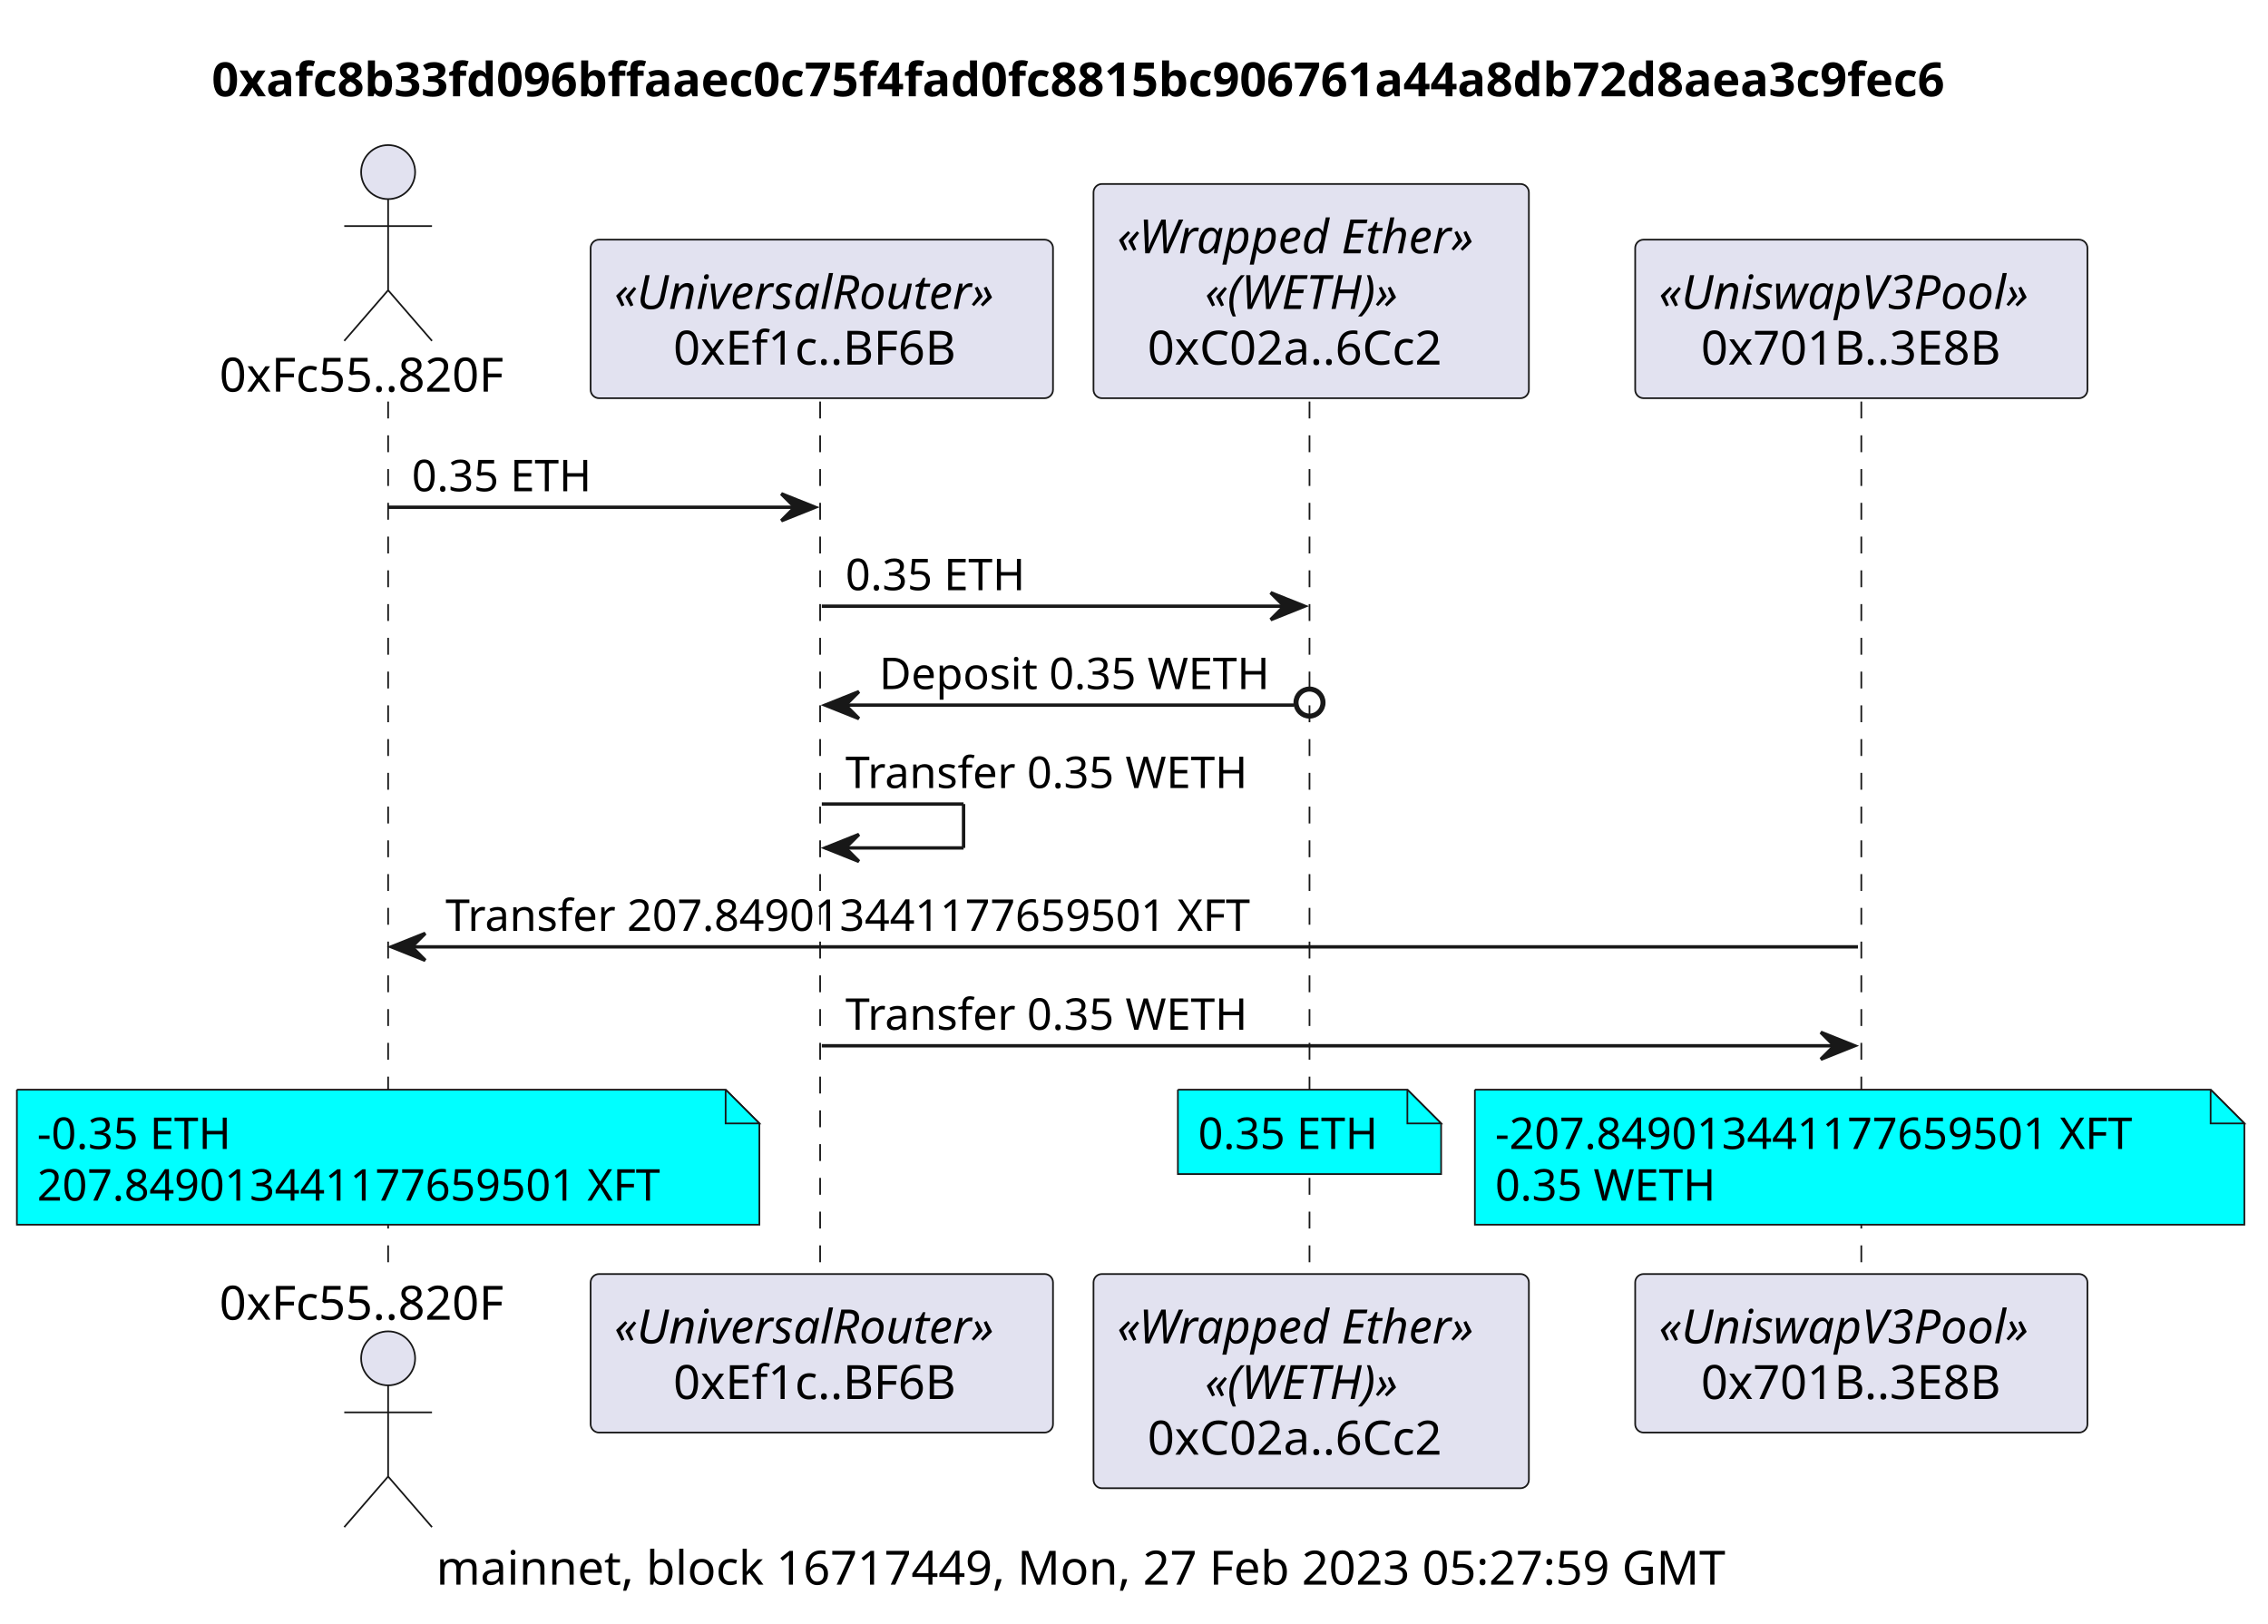
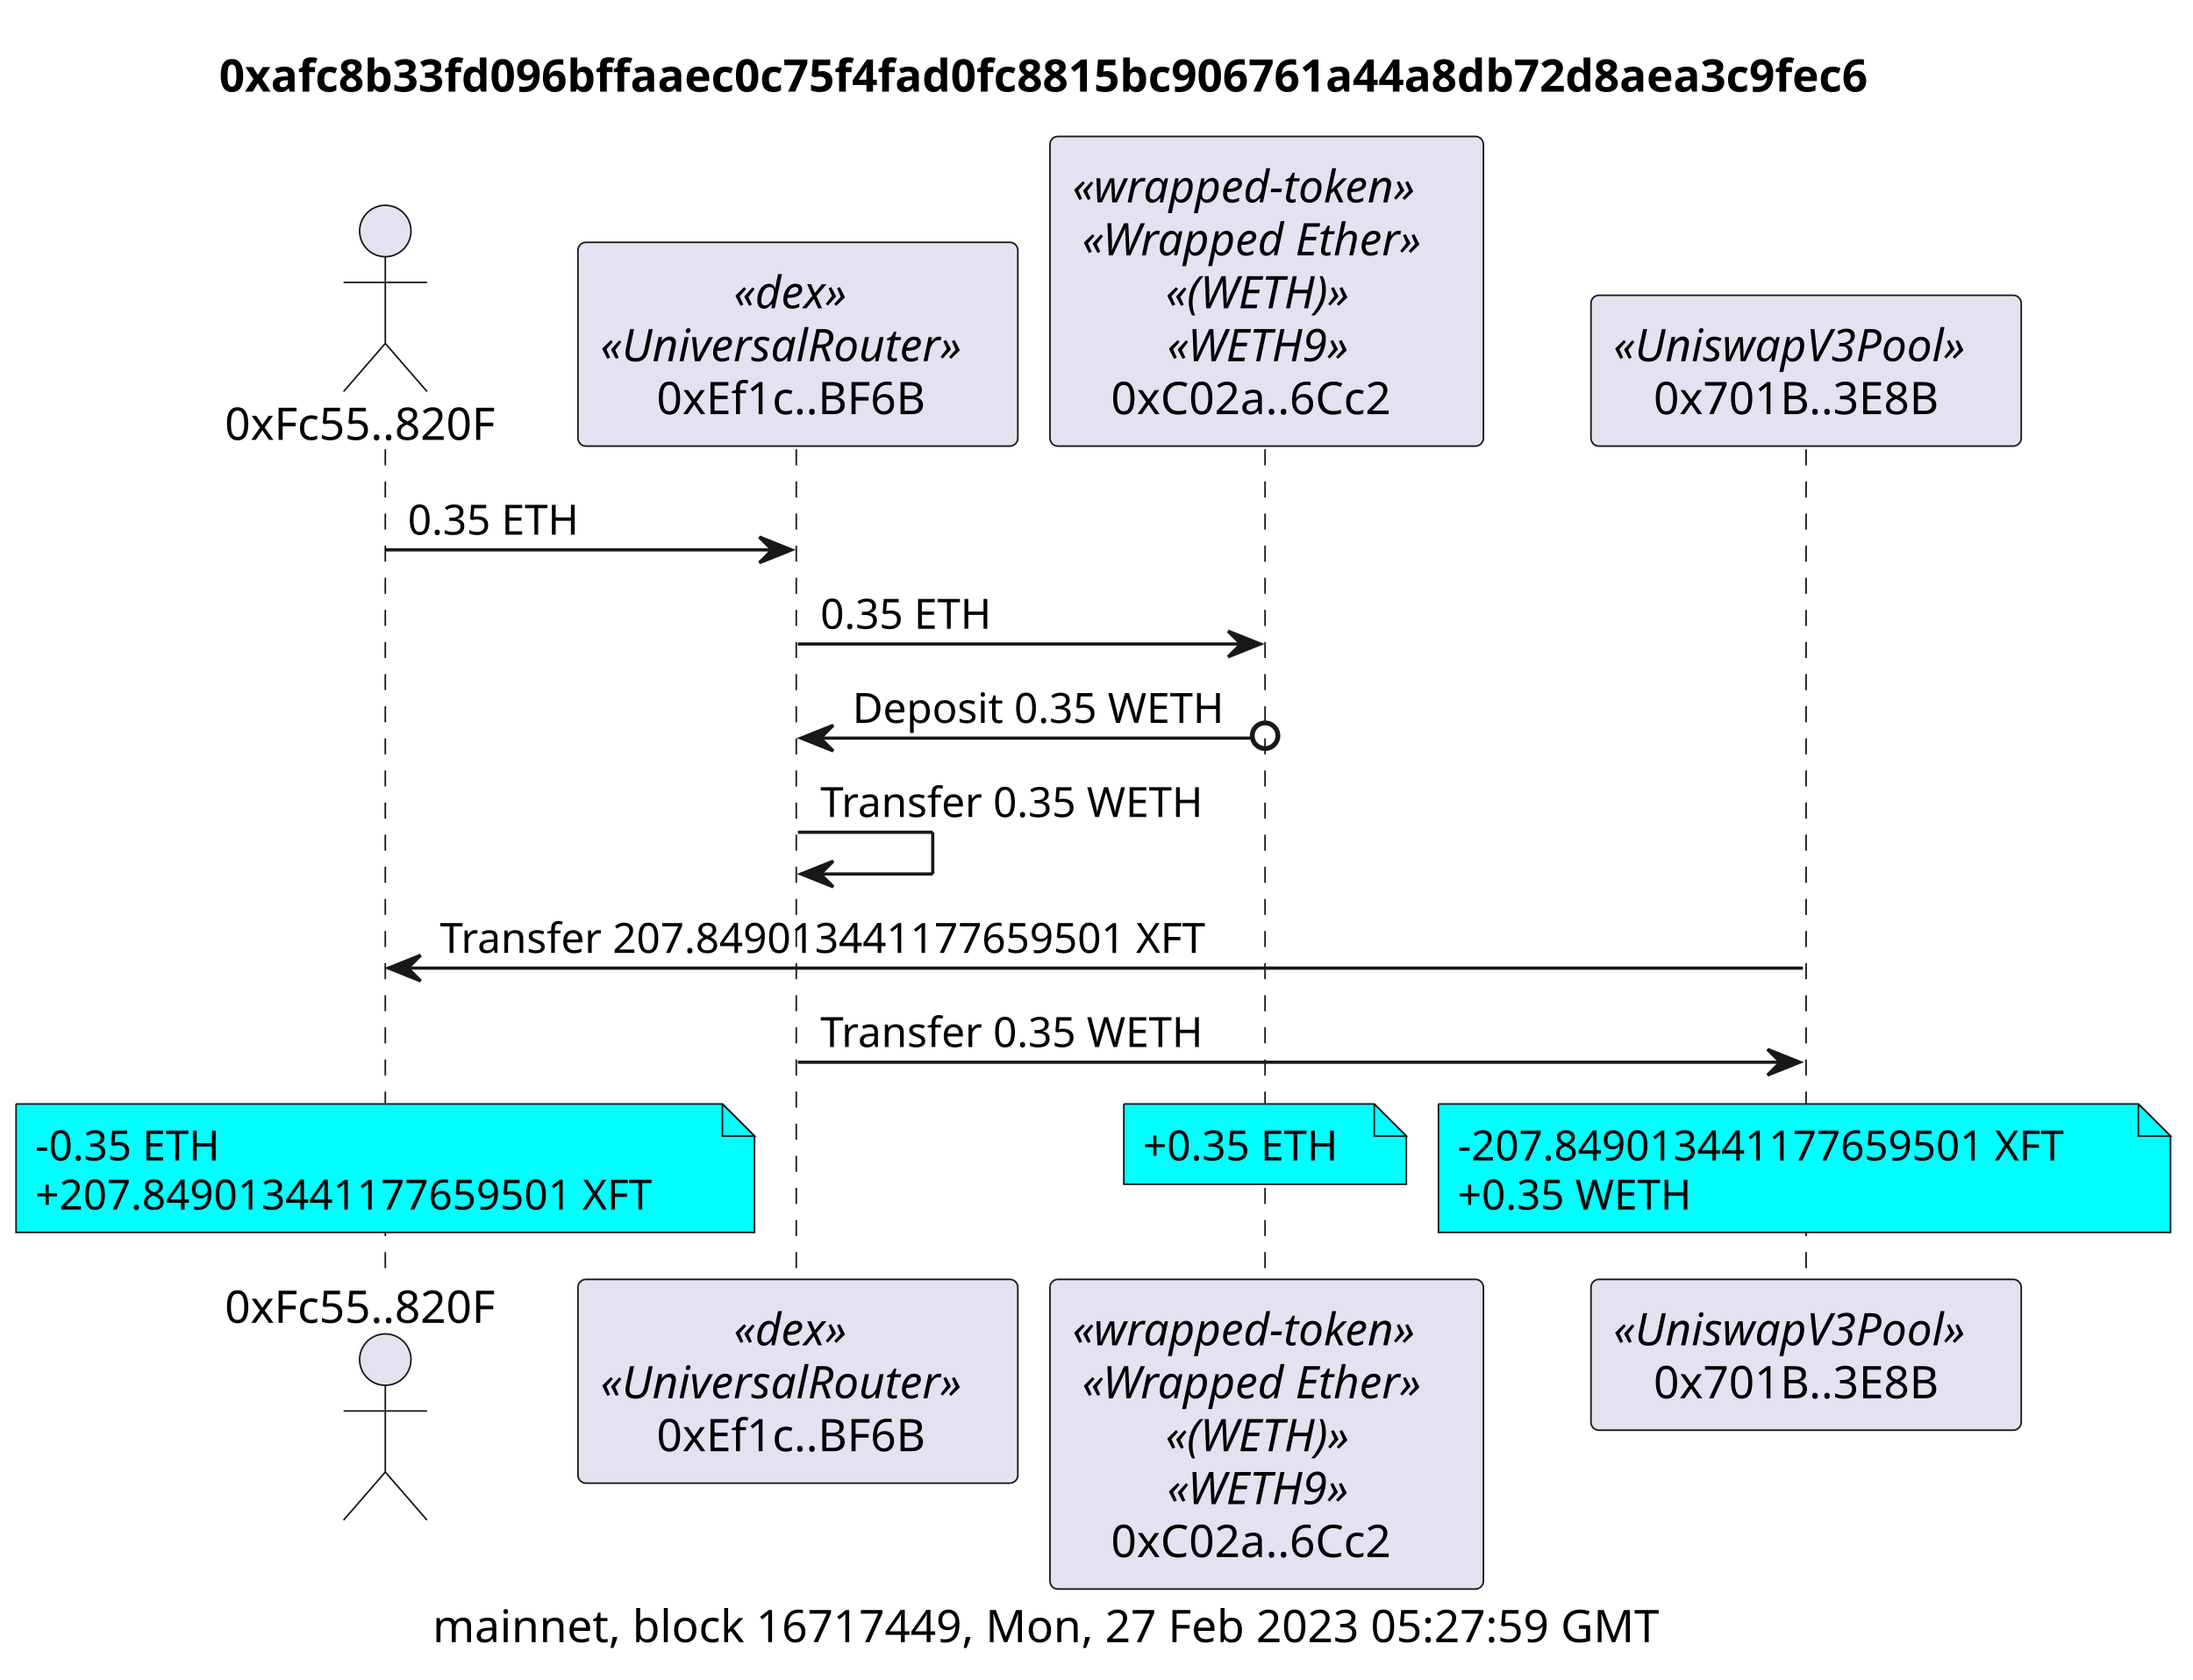
- <svg xmlns="http://www.w3.org/2000/svg" contentStyleType="text/css" height="481px" preserveAspectRatio="none" style="width:672px;height:481px;background:#FFFFFF;" version="1.1" viewBox="0 0 672 481" width="672px" zoomAndPan="magnify">
+ <svg xmlns="http://www.w3.org/2000/svg" contentStyleType="text/css" height="523px" preserveAspectRatio="none" style="width:683px;height:523px;background:#FFFFFF;" version="1.1" viewBox="0 0 683 523" width="683px" zoomAndPan="magnify">
  <defs />
  <g>
-     <text fill="#000000" font-family="sans-serif" font-size="14" font-weight="bold" lengthAdjust="spacing" textLength="544" x="62.75" y="28.535">0xafc8b33fd096bffaaec0c75f4fad0fc8815bc906761a44a8db72d8aea3c9fec6</text>
-     <text fill="#000000" font-family="sans-serif" font-size="14" lengthAdjust="spacing" textLength="411" x="129.25" y="469.484">mainnet, block 16717449, Mon, 27 Feb 2023 05:27:59 GMT</text>
-     <line style="stroke:#181818;stroke-width:0.5;stroke-dasharray:5.0,5.0;" x1="115" x2="115" y1="118.977" y2="378.461" />
-     <line style="stroke:#181818;stroke-width:0.5;stroke-dasharray:5.0,5.0;" x1="243" x2="243" y1="118.977" y2="378.461" />
-     <line style="stroke:#181818;stroke-width:0.5;stroke-dasharray:5.0,5.0;" x1="388" x2="388" y1="118.977" y2="378.461" />
-     <line style="stroke:#181818;stroke-width:0.5;stroke-dasharray:5.0,5.0;" x1="551.5" x2="551.5" y1="118.977" y2="378.461" />
-     <text fill="#000000" font-family="sans-serif" font-size="14" lengthAdjust="spacing" textLength="94" x="65" y="116.023">0xFc55..820F</text>
-     <ellipse cx="115" cy="50.988" fill="#E2E2F0" rx="8" ry="8" style="stroke:#181818;stroke-width:0.5;" />
-     <path d="M115,58.988 L115,85.988 M102,66.988 L128,66.988 M115,85.988 L102,100.988 M115,85.988 L128,100.988 " fill="none" style="stroke:#181818;stroke-width:0.5;" />
-     <text fill="#000000" font-family="sans-serif" font-size="14" lengthAdjust="spacing" textLength="94" x="65" y="390.996">0xFc55..820F</text>
-     <ellipse cx="115" cy="402.449" fill="#E2E2F0" rx="8" ry="8" style="stroke:#181818;stroke-width:0.5;" />
-     <path d="M115,410.449 L115,437.449 M102,418.449 L128,418.449 M115,437.449 L102,452.449 M115,437.449 L128,452.449 " fill="none" style="stroke:#181818;stroke-width:0.5;" />
-     <rect fill="#E2E2F0" height="46.977" rx="2.5" ry="2.5" style="stroke:#181818;stroke-width:0.5;" width="137" x="175" y="71" />
-     <text fill="#000000" font-family="sans-serif" font-size="14" font-style="italic" lengthAdjust="spacing" textLength="123" x="182" y="91.535">«UniversalRouter»</text>
-     <text fill="#000000" font-family="sans-serif" font-size="14" lengthAdjust="spacing" textLength="88" x="199.5" y="108.023">0xEf1c..BF6B</text>
-     <rect fill="#E2E2F0" height="46.977" rx="2.5" ry="2.5" style="stroke:#181818;stroke-width:0.5;" width="137" x="175" y="377.461" />
-     <text fill="#000000" font-family="sans-serif" font-size="14" font-style="italic" lengthAdjust="spacing" textLength="123" x="182" y="397.996">«UniversalRouter»</text>
-     <text fill="#000000" font-family="sans-serif" font-size="14" lengthAdjust="spacing" textLength="88" x="199.5" y="414.484">0xEf1c..BF6B</text>
-     <rect fill="#E2E2F0" height="63.465" rx="2.5" ry="2.5" style="stroke:#181818;stroke-width:0.5;" width="129" x="324" y="54.512" />
-     <text fill="#000000" font-family="sans-serif" font-size="14" font-style="italic" lengthAdjust="spacing" textLength="115" x="331" y="75.047">«Wrapped Ether»</text>
-     <text fill="#000000" font-family="sans-serif" font-size="14" font-style="italic" lengthAdjust="spacing" textLength="63" x="357" y="91.535">«(WETH)»</text>
-     <text fill="#000000" font-family="sans-serif" font-size="14" lengthAdjust="spacing" textLength="97" x="340" y="108.023">0xC02a..6Cc2</text>
-     <rect fill="#E2E2F0" height="63.465" rx="2.5" ry="2.5" style="stroke:#181818;stroke-width:0.5;" width="129" x="324" y="377.461" />
-     <text fill="#000000" font-family="sans-serif" font-size="14" font-style="italic" lengthAdjust="spacing" textLength="115" x="331" y="397.996">«Wrapped Ether»</text>
-     <text fill="#000000" font-family="sans-serif" font-size="14" font-style="italic" lengthAdjust="spacing" textLength="63" x="357" y="414.484">«(WETH)»</text>
-     <text fill="#000000" font-family="sans-serif" font-size="14" lengthAdjust="spacing" textLength="97" x="340" y="430.973">0xC02a..6Cc2</text>
-     <rect fill="#E2E2F0" height="46.977" rx="2.5" ry="2.5" style="stroke:#181818;stroke-width:0.5;" width="134" x="484.5" y="71" />
-     <text fill="#000000" font-family="sans-serif" font-size="14" font-style="italic" lengthAdjust="spacing" textLength="120" x="491.5" y="91.535">«UniswapV3Pool»</text>
-     <text fill="#000000" font-family="sans-serif" font-size="14" lengthAdjust="spacing" textLength="95" x="504" y="108.023">0x701B..3E8B</text>
-     <rect fill="#E2E2F0" height="46.977" rx="2.5" ry="2.5" style="stroke:#181818;stroke-width:0.5;" width="134" x="484.5" y="377.461" />
-     <text fill="#000000" font-family="sans-serif" font-size="14" font-style="italic" lengthAdjust="spacing" textLength="120" x="491.5" y="397.996">«UniswapV3Pool»</text>
-     <text fill="#000000" font-family="sans-serif" font-size="14" lengthAdjust="spacing" textLength="95" x="504" y="414.484">0x701B..3E8B</text>
-     <polygon fill="#181818" points="231.5,146.287,241.5,150.287,231.5,154.287,235.5,150.287" style="stroke:#181818;stroke-width:1.0;" />
-     <line style="stroke:#181818;stroke-width:1.0;" x1="115" x2="237.5" y1="150.287" y2="150.287" />
-     <text fill="#000000" font-family="sans-serif" font-size="13" lengthAdjust="spacing" textLength="57" x="122" y="145.545">0.35 ETH</text>
-     <polygon fill="#181818" points="376.5,175.598,386.5,179.598,376.5,183.598,380.5,179.598" style="stroke:#181818;stroke-width:1.0;" />
-     <line style="stroke:#181818;stroke-width:1.0;" x1="243.5" x2="382.5" y1="179.598" y2="179.598" />
-     <text fill="#000000" font-family="sans-serif" font-size="13" lengthAdjust="spacing" textLength="57" x="250.5" y="174.856">0.35 ETH</text>
-     <polygon fill="#181818" points="254.5,204.908,244.5,208.908,254.5,212.908,250.5,208.908" style="stroke:#181818;stroke-width:1.0;" />
-     <ellipse cx="388" cy="208.158" fill="none" rx="4" ry="4" style="stroke:#181818;stroke-width:1.5;" />
-     <line style="stroke:#181818;stroke-width:1.0;" x1="248.5" x2="383.5" y1="208.908" y2="208.908" />
-     <text fill="#000000" font-family="sans-serif" font-size="13" lengthAdjust="spacing" textLength="121" x="260.5" y="204.166">Deposit 0.35 WETH</text>
-     <line style="stroke:#181818;stroke-width:1.0;" x1="243.5" x2="285.5" y1="238.219" y2="238.219" />
-     <line style="stroke:#181818;stroke-width:1.0;" x1="285.5" x2="285.5" y1="238.219" y2="251.219" />
-     <line style="stroke:#181818;stroke-width:1.0;" x1="244.5" x2="285.5" y1="251.219" y2="251.219" />
-     <polygon fill="#181818" points="254.5,247.219,244.5,251.219,254.5,255.219,250.5,251.219" style="stroke:#181818;stroke-width:1.0;" />
-     <text fill="#000000" font-family="sans-serif" font-size="13" lengthAdjust="spacing" textLength="124" x="250.5" y="233.477">Transfer 0.35 WETH</text>
-     <polygon fill="#181818" points="126,276.529,116,280.529,126,284.529,122,280.529" style="stroke:#181818;stroke-width:1.0;" />
-     <line style="stroke:#181818;stroke-width:1.0;" x1="120" x2="550.5" y1="280.529" y2="280.529" />
-     <text fill="#000000" font-family="sans-serif" font-size="13" lengthAdjust="spacing" textLength="255" x="132" y="275.787">Transfer 207.849013441177659501 XFT</text>
-     <polygon fill="#181818" points="539.5,305.84,549.5,309.84,539.5,313.84,543.5,309.84" style="stroke:#181818;stroke-width:1.0;" />
-     <line style="stroke:#181818;stroke-width:1.0;" x1="243.5" x2="545.5" y1="309.84" y2="309.84" />
-     <text fill="#000000" font-family="sans-serif" font-size="13" lengthAdjust="spacing" textLength="124" x="250.5" y="305.098">Transfer 0.35 WETH</text>
-     <path d="M5,322.84 L5,362.84 L225,362.84 L225,332.84 L215,322.84 L5,322.84 " fill="#00FFFF" style="stroke:#181818;stroke-width:0.5;" />
-     <path d="M215,322.84 L215,332.84 L225,332.84 L215,322.84 " fill="#00FFFF" style="stroke:#181818;stroke-width:0.5;" />
-     <text fill="#000000" font-family="sans-serif" font-size="13" lengthAdjust="spacing" textLength="65" x="11" y="340.408">-0.35 ETH</text>
-     <text fill="#000000" font-family="sans-serif" font-size="13" lengthAdjust="spacing" textLength="199" x="11" y="355.719">207.849013441177659501 XFT</text>
-     <path d="M349,322.84 L349,347.84 L427,347.84 L427,332.84 L417,322.84 L349,322.84 " fill="#00FFFF" style="stroke:#181818;stroke-width:0.5;" />
-     <path d="M417,322.84 L417,332.84 L427,332.84 L417,322.84 " fill="#00FFFF" style="stroke:#181818;stroke-width:0.5;" />
-     <text fill="#000000" font-family="sans-serif" font-size="13" lengthAdjust="spacing" textLength="57" x="355" y="340.408">0.35 ETH</text>
-     <path d="M437,322.84 L437,362.84 L665,362.84 L665,332.84 L655,322.84 L437,322.84 " fill="#00FFFF" style="stroke:#181818;stroke-width:0.5;" />
-     <path d="M655,322.84 L655,332.84 L665,332.84 L655,322.84 " fill="#00FFFF" style="stroke:#181818;stroke-width:0.5;" />
-     <text fill="#000000" font-family="sans-serif" font-size="13" lengthAdjust="spacing" textLength="207" x="443" y="340.408">-207.849013441177659501 XFT</text>
-     <text fill="#000000" font-family="sans-serif" font-size="13" lengthAdjust="spacing" textLength="68" x="443" y="355.719">0.35 WETH</text>
+     <text fill="#000000" font-family="sans-serif" font-size="14" font-weight="bold" lengthAdjust="spacing" textLength="544" x="68.25" y="28.535">0xafc8b33fd096bffaaec0c75f4fad0fc8815bc906761a44a8db72d8aea3c9fec6</text>
+     <text fill="#000000" font-family="sans-serif" font-size="14" lengthAdjust="spacing" textLength="411" x="134.75" y="511.391">mainnet, block 16717449, Mon, 27 Feb 2023 05:27:59 GMT</text>
+     <line style="stroke:#181818;stroke-width:0.5;stroke-dasharray:5.0,5.0;" x1="120" x2="120" y1="139.93" y2="399.414" />
+     <line style="stroke:#181818;stroke-width:0.5;stroke-dasharray:5.0,5.0;" x1="248" x2="248" y1="139.93" y2="399.414" />
+     <line style="stroke:#181818;stroke-width:0.5;stroke-dasharray:5.0,5.0;" x1="394" x2="394" y1="139.93" y2="399.414" />
+     <line style="stroke:#181818;stroke-width:0.5;stroke-dasharray:5.0,5.0;" x1="562.5" x2="562.5" y1="139.93" y2="399.414" />
+     <text fill="#000000" font-family="sans-serif" font-size="14" lengthAdjust="spacing" textLength="94" x="70" y="136.977">0xFc55..820F</text>
+     <ellipse cx="120" cy="71.941" fill="#E2E2F0" rx="8" ry="8" style="stroke:#181818;stroke-width:0.5;" />
+     <path d="M120,79.941 L120,106.941 M107,87.941 L133,87.941 M120,106.941 L107,121.941 M120,106.941 L133,121.941 " fill="none" style="stroke:#181818;stroke-width:0.5;" />
+     <text fill="#000000" font-family="sans-serif" font-size="14" lengthAdjust="spacing" textLength="94" x="70" y="411.949">0xFc55..820F</text>
+     <ellipse cx="120" cy="423.402" fill="#E2E2F0" rx="8" ry="8" style="stroke:#181818;stroke-width:0.5;" />
+     <path d="M120,431.402 L120,458.402 M107,439.402 L133,439.402 M120,458.402 L107,473.402 M120,458.402 L133,473.402 " fill="none" style="stroke:#181818;stroke-width:0.5;" />
+     <rect fill="#E2E2F0" height="63.465" rx="2.5" ry="2.5" style="stroke:#181818;stroke-width:0.5;" width="137" x="180" y="75.465" />
+     <text fill="#000000" font-family="sans-serif" font-size="14" font-style="italic" lengthAdjust="spacing" textLength="40" x="228.5" y="96">«dex»</text>
+     <text fill="#000000" font-family="sans-serif" font-size="14" font-style="italic" lengthAdjust="spacing" textLength="123" x="187" y="112.488">«UniversalRouter»</text>
+     <text fill="#000000" font-family="sans-serif" font-size="14" lengthAdjust="spacing" textLength="88" x="204.5" y="128.977">0xEf1c..BF6B</text>
+     <rect fill="#E2E2F0" height="63.465" rx="2.5" ry="2.5" style="stroke:#181818;stroke-width:0.5;" width="137" x="180" y="398.414" />
+     <text fill="#000000" font-family="sans-serif" font-size="14" font-style="italic" lengthAdjust="spacing" textLength="40" x="228.5" y="418.949">«dex»</text>
+     <text fill="#000000" font-family="sans-serif" font-size="14" font-style="italic" lengthAdjust="spacing" textLength="123" x="187" y="435.438">«UniversalRouter»</text>
+     <text fill="#000000" font-family="sans-serif" font-size="14" lengthAdjust="spacing" textLength="88" x="204.5" y="451.926">0xEf1c..BF6B</text>
+     <rect fill="#E2E2F0" height="96.441" rx="2.5" ry="2.5" style="stroke:#181818;stroke-width:0.5;" width="135" x="327" y="42.488" />
+     <text fill="#000000" font-family="sans-serif" font-size="14" font-style="italic" lengthAdjust="spacing" textLength="121" x="334" y="63.023">«wrapped-token»</text>
+     <text fill="#000000" font-family="sans-serif" font-size="14" font-style="italic" lengthAdjust="spacing" textLength="115" x="337" y="79.512">«Wrapped Ether»</text>
+     <text fill="#000000" font-family="sans-serif" font-size="14" font-style="italic" lengthAdjust="spacing" textLength="63" x="363" y="96">«(WETH)»</text>
+     <text fill="#000000" font-family="sans-serif" font-size="14" font-style="italic" lengthAdjust="spacing" textLength="62" x="363.5" y="112.488">«WETH9»</text>
+     <text fill="#000000" font-family="sans-serif" font-size="14" lengthAdjust="spacing" textLength="97" x="346" y="128.977">0xC02a..6Cc2</text>
+     <rect fill="#E2E2F0" height="96.441" rx="2.5" ry="2.5" style="stroke:#181818;stroke-width:0.5;" width="135" x="327" y="398.414" />
+     <text fill="#000000" font-family="sans-serif" font-size="14" font-style="italic" lengthAdjust="spacing" textLength="121" x="334" y="418.949">«wrapped-token»</text>
+     <text fill="#000000" font-family="sans-serif" font-size="14" font-style="italic" lengthAdjust="spacing" textLength="115" x="337" y="435.438">«Wrapped Ether»</text>
+     <text fill="#000000" font-family="sans-serif" font-size="14" font-style="italic" lengthAdjust="spacing" textLength="63" x="363" y="451.926">«(WETH)»</text>
+     <text fill="#000000" font-family="sans-serif" font-size="14" font-style="italic" lengthAdjust="spacing" textLength="62" x="363.5" y="468.414">«WETH9»</text>
+     <text fill="#000000" font-family="sans-serif" font-size="14" lengthAdjust="spacing" textLength="97" x="346" y="484.902">0xC02a..6Cc2</text>
+     <rect fill="#E2E2F0" height="46.977" rx="2.5" ry="2.5" style="stroke:#181818;stroke-width:0.5;" width="134" x="495.5" y="91.953" />
+     <text fill="#000000" font-family="sans-serif" font-size="14" font-style="italic" lengthAdjust="spacing" textLength="120" x="502.5" y="112.488">«UniswapV3Pool»</text>
+     <text fill="#000000" font-family="sans-serif" font-size="14" lengthAdjust="spacing" textLength="95" x="515" y="128.977">0x701B..3E8B</text>
+     <rect fill="#E2E2F0" height="46.977" rx="2.5" ry="2.5" style="stroke:#181818;stroke-width:0.5;" width="134" x="495.5" y="398.414" />
+     <text fill="#000000" font-family="sans-serif" font-size="14" font-style="italic" lengthAdjust="spacing" textLength="120" x="502.5" y="418.949">«UniswapV3Pool»</text>
+     <text fill="#000000" font-family="sans-serif" font-size="14" lengthAdjust="spacing" textLength="95" x="515" y="435.438">0x701B..3E8B</text>
+     <polygon fill="#181818" points="236.5,167.24,246.5,171.24,236.5,175.24,240.5,171.24" style="stroke:#181818;stroke-width:1.0;" />
+     <line style="stroke:#181818;stroke-width:1.0;" x1="120" x2="242.5" y1="171.24" y2="171.24" />
+     <text fill="#000000" font-family="sans-serif" font-size="13" lengthAdjust="spacing" textLength="57" x="127" y="166.498">0.35 ETH</text>
+     <polygon fill="#181818" points="382.5,196.551,392.5,200.551,382.5,204.551,386.5,200.551" style="stroke:#181818;stroke-width:1.0;" />
+     <line style="stroke:#181818;stroke-width:1.0;" x1="248.5" x2="388.5" y1="200.551" y2="200.551" />
+     <text fill="#000000" font-family="sans-serif" font-size="13" lengthAdjust="spacing" textLength="57" x="255.5" y="195.809">0.35 ETH</text>
+     <polygon fill="#181818" points="259.5,225.861,249.5,229.861,259.5,233.861,255.5,229.861" style="stroke:#181818;stroke-width:1.0;" />
+     <ellipse cx="394" cy="229.111" fill="none" rx="4" ry="4" style="stroke:#181818;stroke-width:1.5;" />
+     <line style="stroke:#181818;stroke-width:1.0;" x1="253.5" x2="389.5" y1="229.861" y2="229.861" />
+     <text fill="#000000" font-family="sans-serif" font-size="13" lengthAdjust="spacing" textLength="121" x="265.5" y="225.119">Deposit 0.35 WETH</text>
+     <line style="stroke:#181818;stroke-width:1.0;" x1="248.5" x2="290.5" y1="259.172" y2="259.172" />
+     <line style="stroke:#181818;stroke-width:1.0;" x1="290.5" x2="290.5" y1="259.172" y2="272.172" />
+     <line style="stroke:#181818;stroke-width:1.0;" x1="249.5" x2="290.5" y1="272.172" y2="272.172" />
+     <polygon fill="#181818" points="259.5,268.172,249.5,272.172,259.5,276.172,255.5,272.172" style="stroke:#181818;stroke-width:1.0;" />
+     <text fill="#000000" font-family="sans-serif" font-size="13" lengthAdjust="spacing" textLength="124" x="255.5" y="254.43">Transfer 0.35 WETH</text>
+     <polygon fill="#181818" points="131,297.482,121,301.482,131,305.482,127,301.482" style="stroke:#181818;stroke-width:1.0;" />
+     <line style="stroke:#181818;stroke-width:1.0;" x1="125" x2="561.5" y1="301.482" y2="301.482" />
+     <text fill="#000000" font-family="sans-serif" font-size="13" lengthAdjust="spacing" textLength="255" x="137" y="296.74">Transfer 207.849013441177659501 XFT</text>
+     <polygon fill="#181818" points="550.5,326.793,560.5,330.793,550.5,334.793,554.5,330.793" style="stroke:#181818;stroke-width:1.0;" />
+     <line style="stroke:#181818;stroke-width:1.0;" x1="248.5" x2="556.5" y1="330.793" y2="330.793" />
+     <text fill="#000000" font-family="sans-serif" font-size="13" lengthAdjust="spacing" textLength="124" x="255.5" y="326.051">Transfer 0.35 WETH</text>
+     <path d="M5,343.793 L5,383.793 L235,383.793 L235,353.793 L225,343.793 L5,343.793 " fill="#00FFFF" style="stroke:#181818;stroke-width:0.5;" />
+     <path d="M225,343.793 L225,353.793 L235,353.793 L225,343.793 " fill="#00FFFF" style="stroke:#181818;stroke-width:0.5;" />
+     <text fill="#000000" font-family="sans-serif" font-size="13" lengthAdjust="spacing" textLength="65" x="11" y="361.361">-0.35 ETH</text>
+     <text fill="#000000" font-family="sans-serif" font-size="13" lengthAdjust="spacing" textLength="209" x="11" y="376.672">+207.849013441177659501 XFT</text>
+     <path d="M350,343.793 L350,368.793 L438,368.793 L438,353.793 L428,343.793 L350,343.793 " fill="#00FFFF" style="stroke:#181818;stroke-width:0.5;" />
+     <path d="M428,343.793 L428,353.793 L438,353.793 L428,343.793 " fill="#00FFFF" style="stroke:#181818;stroke-width:0.5;" />
+     <text fill="#000000" font-family="sans-serif" font-size="13" lengthAdjust="spacing" textLength="67" x="356" y="361.361">+0.35 ETH</text>
+     <path d="M448,343.793 L448,383.793 L676,383.793 L676,353.793 L666,343.793 L448,343.793 " fill="#00FFFF" style="stroke:#181818;stroke-width:0.5;" />
+     <path d="M666,343.793 L666,353.793 L676,353.793 L666,343.793 " fill="#00FFFF" style="stroke:#181818;stroke-width:0.5;" />
+     <text fill="#000000" font-family="sans-serif" font-size="13" lengthAdjust="spacing" textLength="207" x="454" y="361.361">-207.849013441177659501 XFT</text>
+     <text fill="#000000" font-family="sans-serif" font-size="13" lengthAdjust="spacing" textLength="78" x="454" y="376.672">+0.35 WETH</text>
  </g>
</svg>
